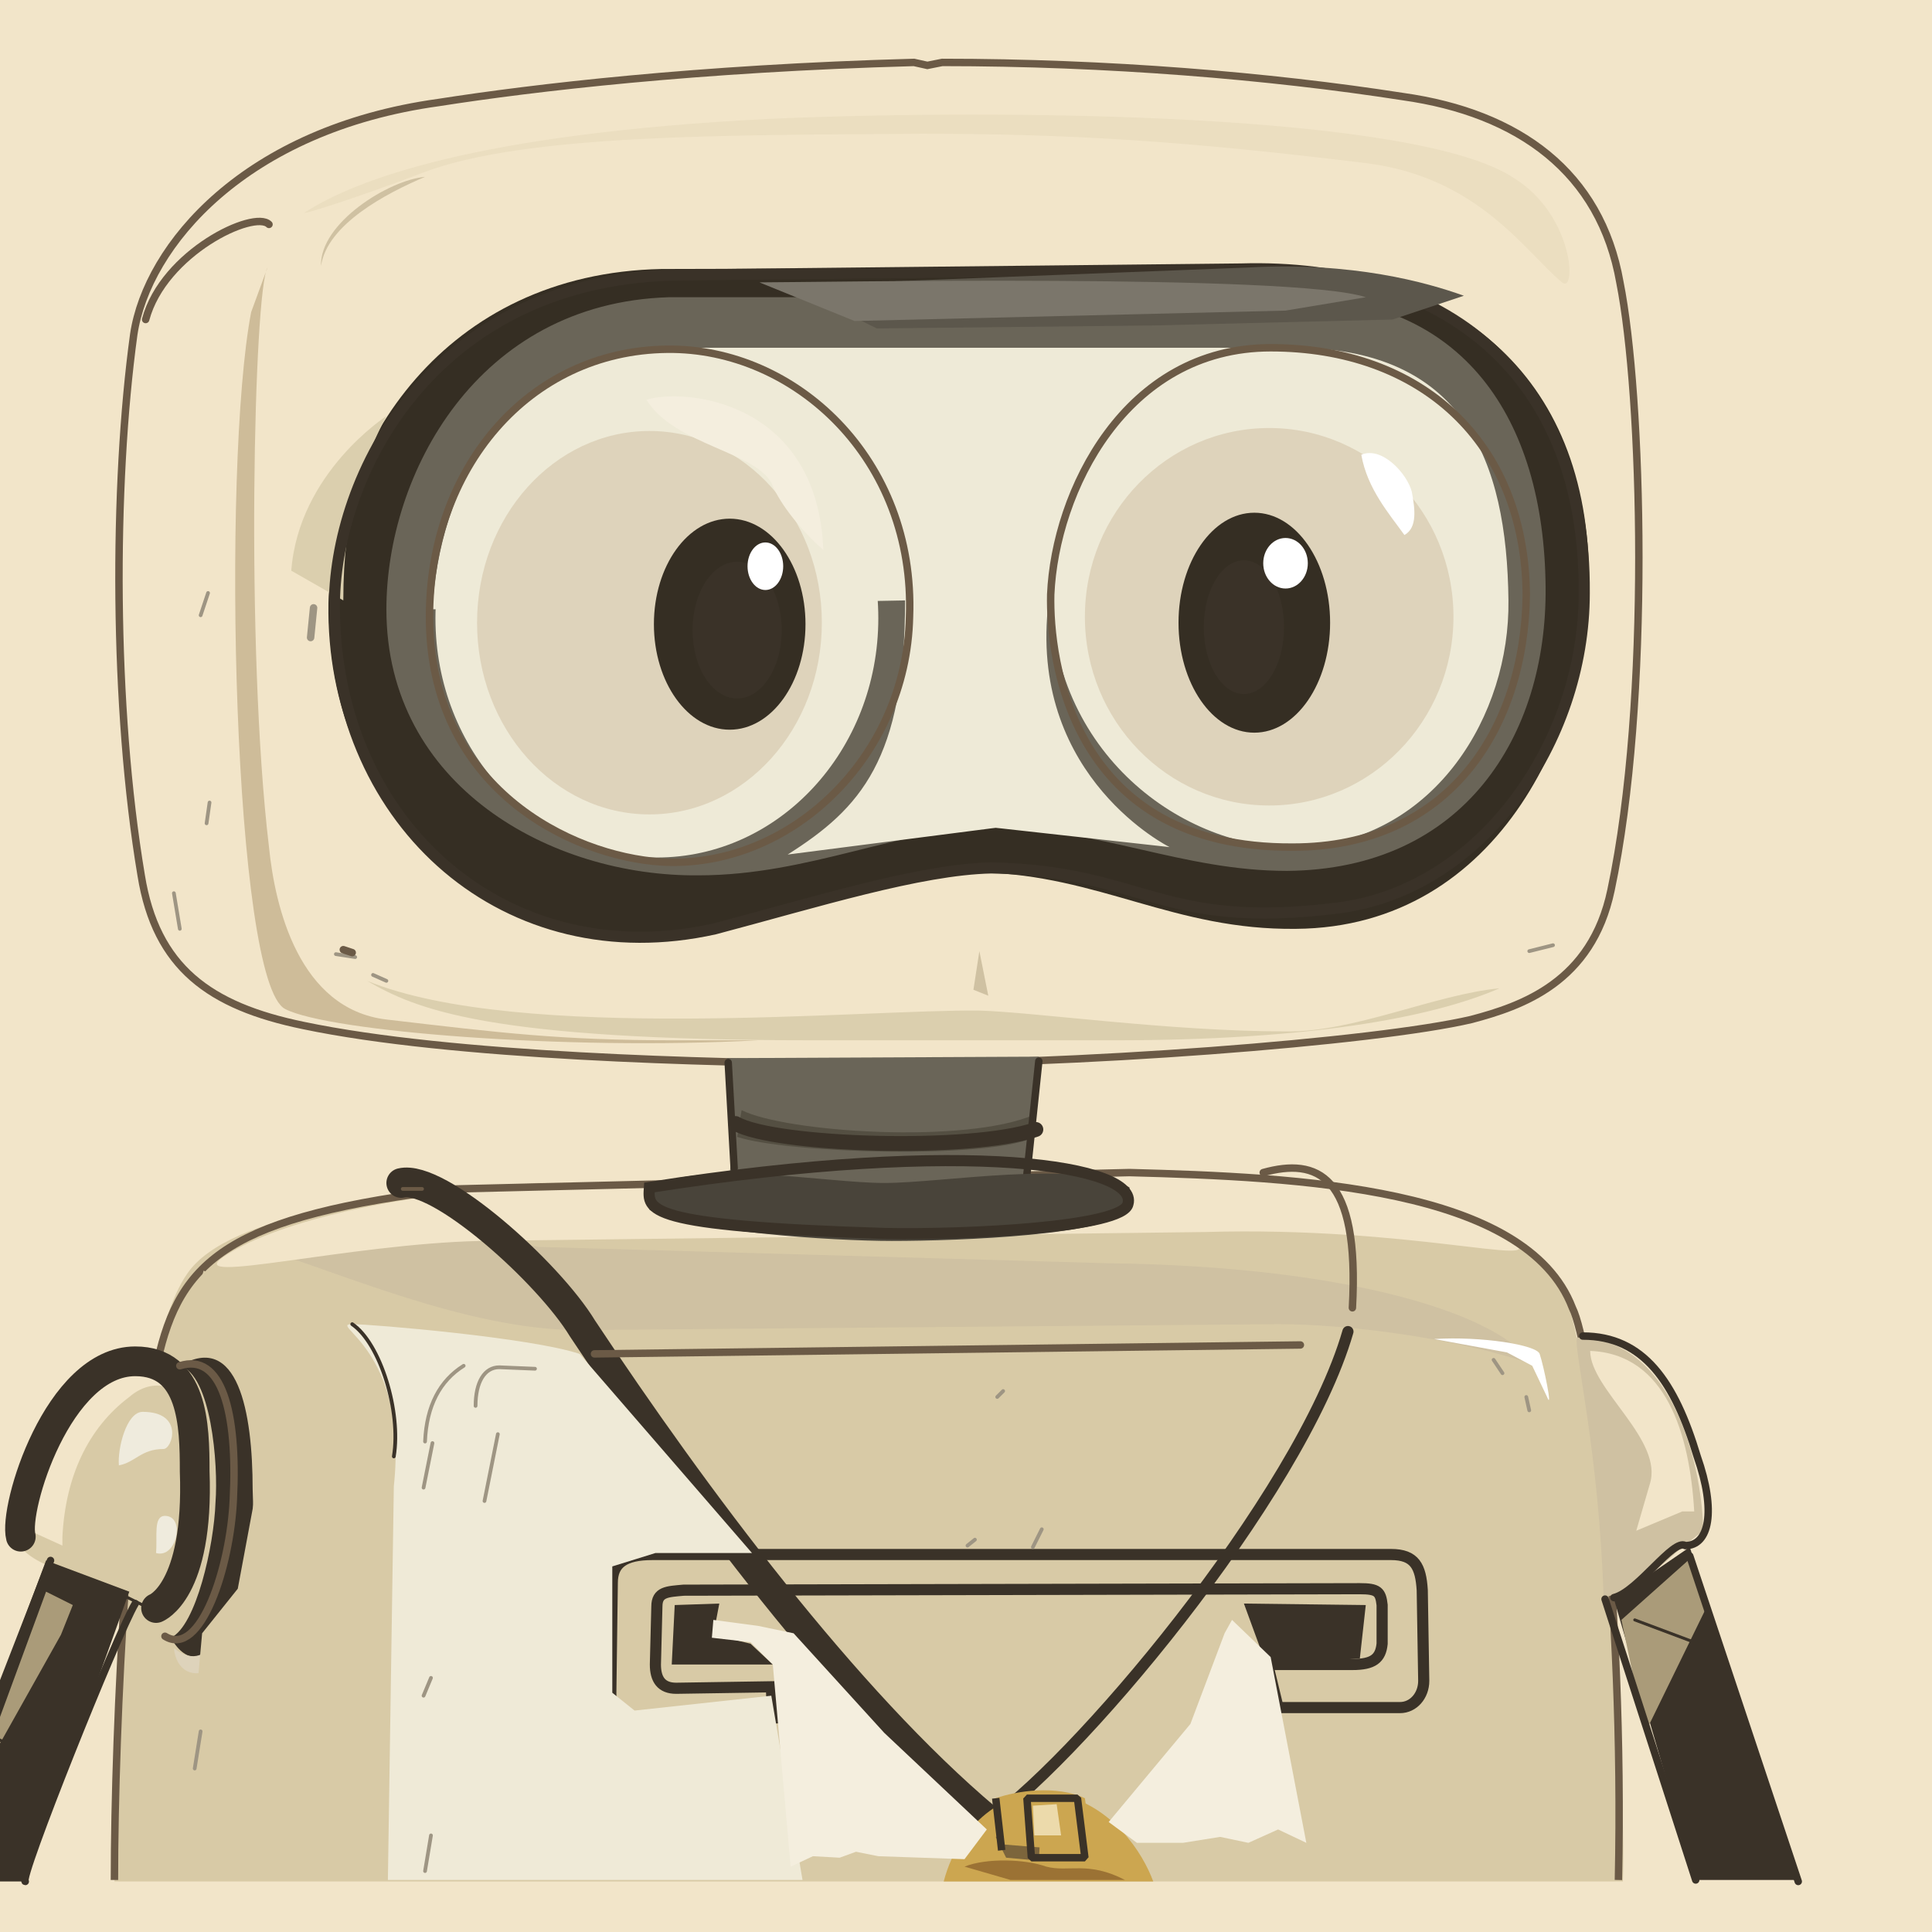
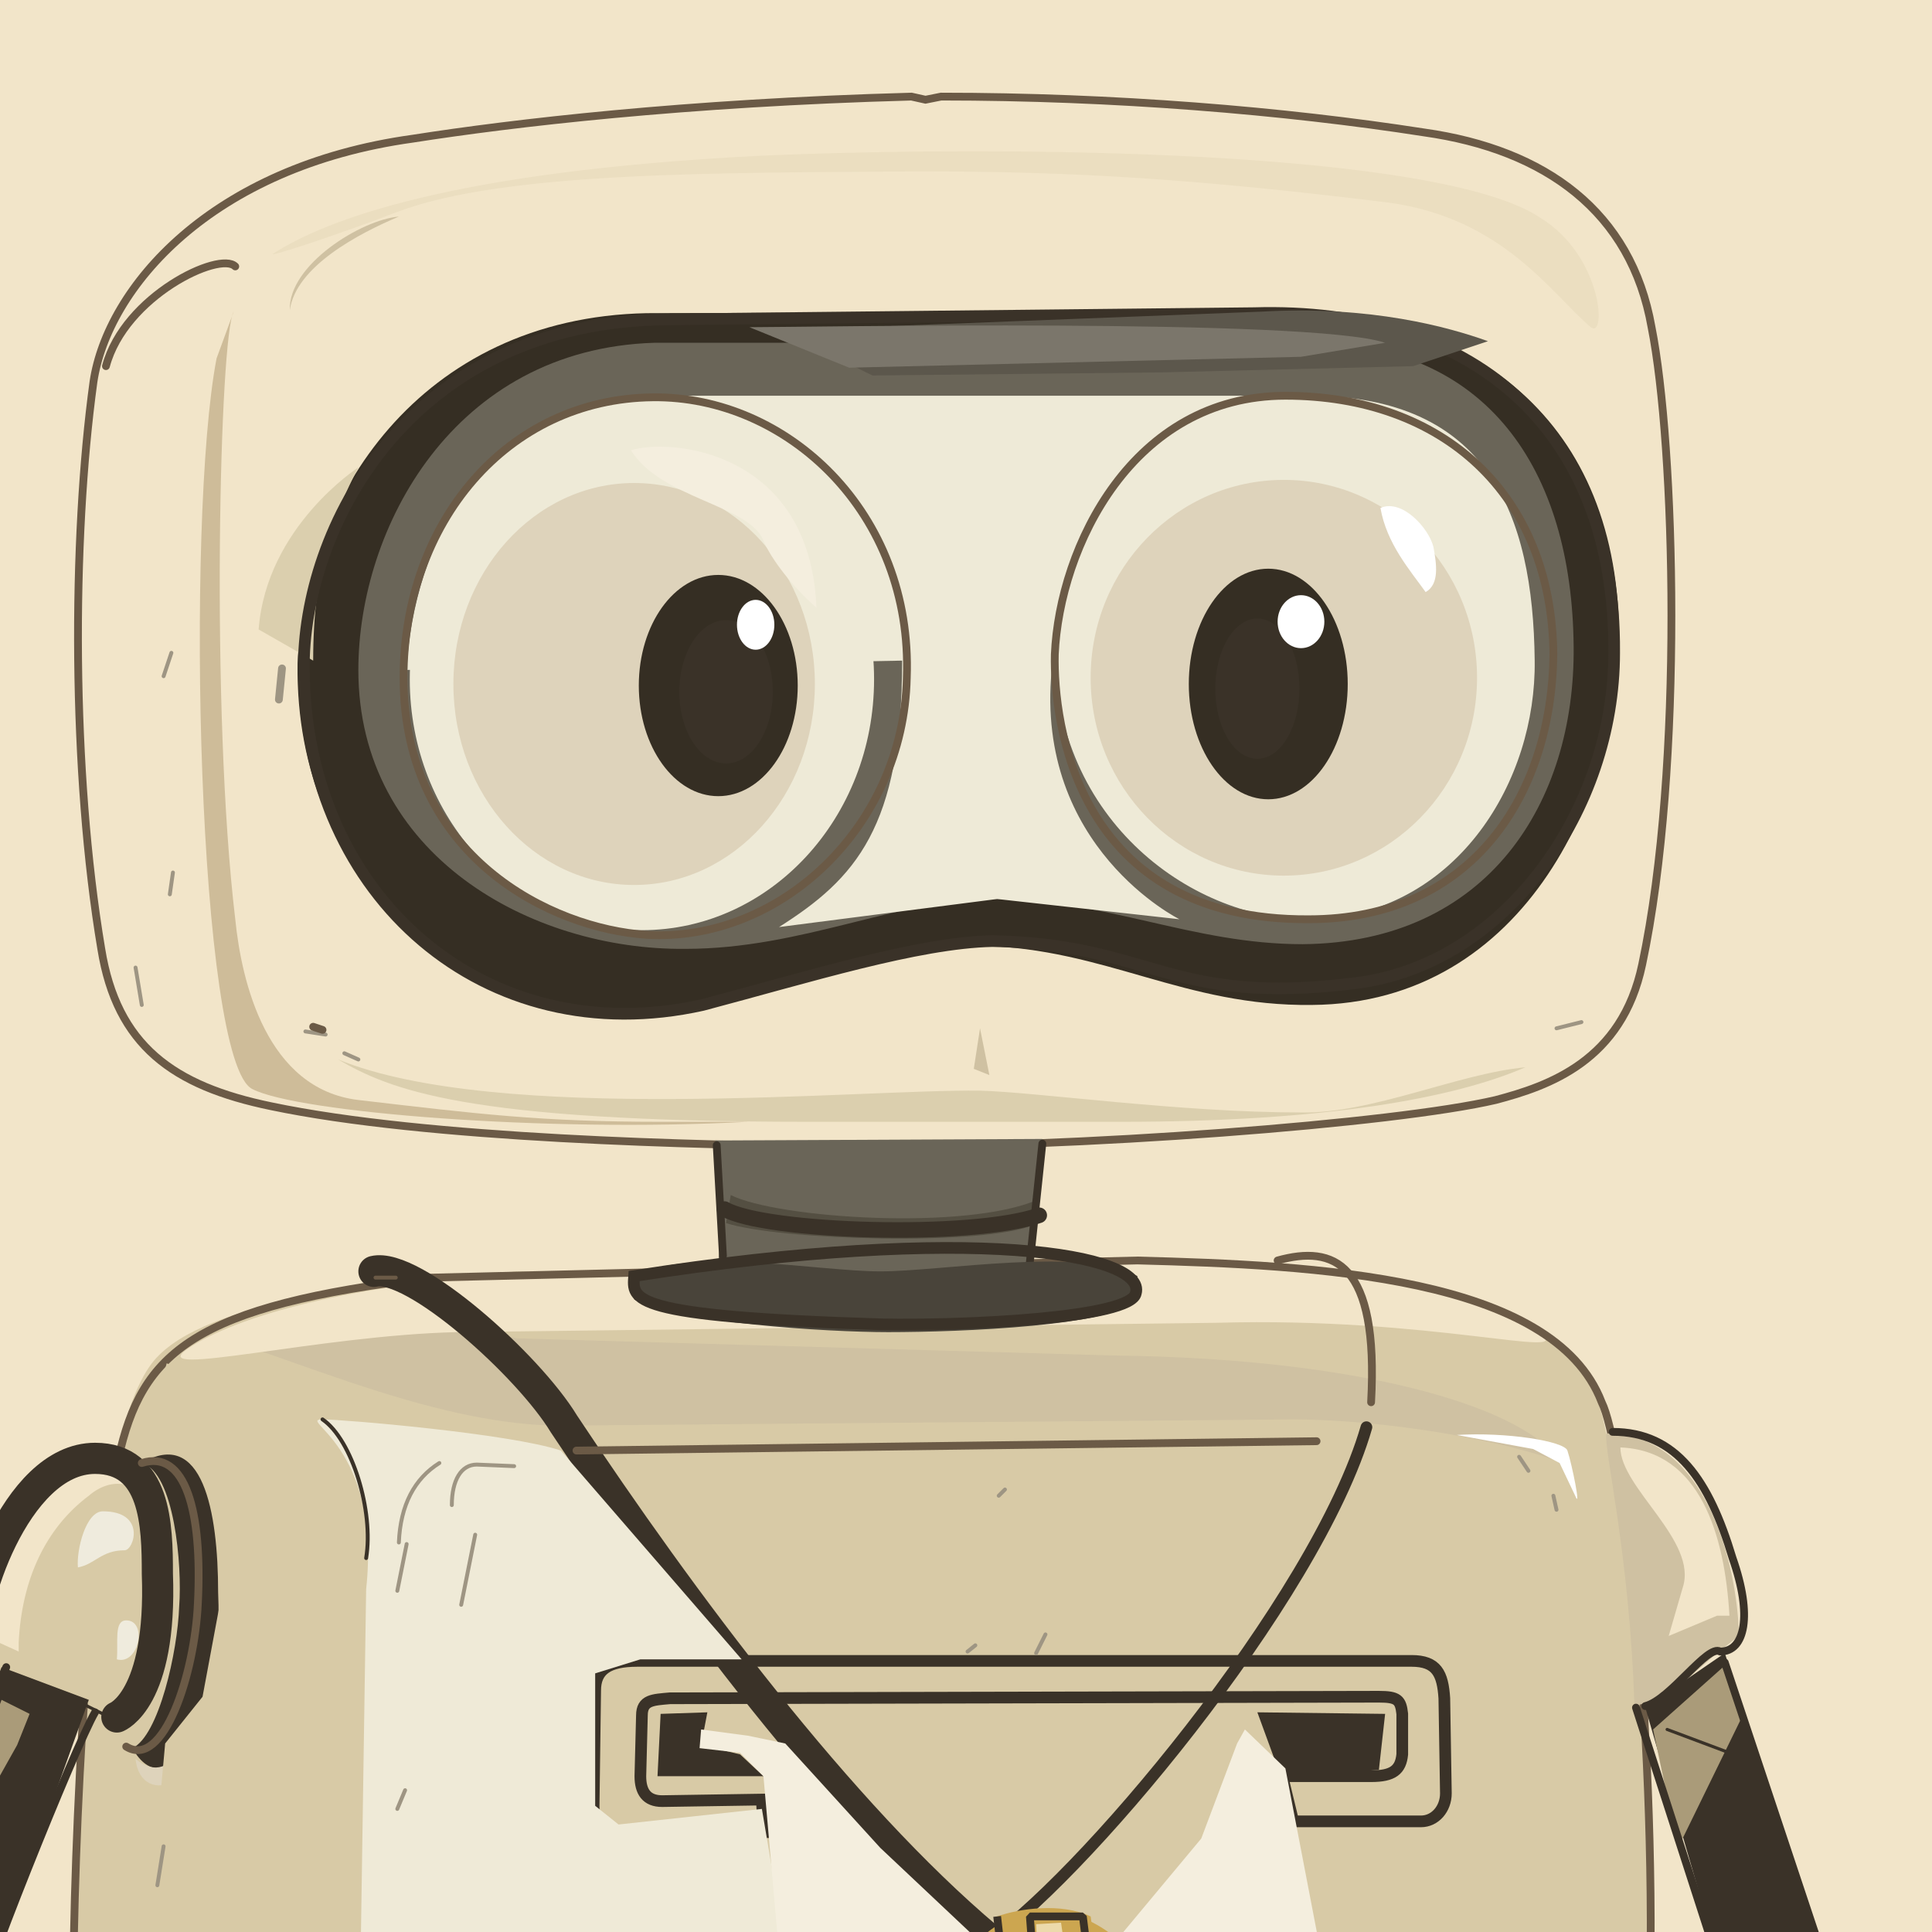
- <svg xmlns="http://www.w3.org/2000/svg" version="1.2" baseProfile="tiny-ps" width="1024" height="1024" viewBox="12 20 130 130">
+ <svg xmlns="http://www.w3.org/2000/svg" version="1.2" baseProfile="tiny-ps" width="1024" height="1024" viewBox="15 18 124 124">
  <rect y="0" width="154.8" height="154.8" fill="#F2E5C9" x="0" />
  <path d="m19.7 146.5c0-9.3 0.7-34.8 4.9-40.8 2.8-4.1 13.9-5.3 23.5-6.1l51.9-0.1c4.5 0.6 14.5 1.8 17.1 7.3 2.4 4.3 4.4 33.2 4.1 39.8h-101.5v-0.1z" fill="#D8CAA6" />
  <path d="m29.5 104c5.1 1.5 13.9 5.5 21.5 5.5l47-0.4c4.6 0 11.9 0.9 17.1 2.7-2-3.2-11.8-6.6-28.6-6.8l-38.3-1.1-9.3-1.8-9.4 1.9z" fill="#CFC1A2" />
  <path d="m27 104.6c3.2-2.2 10.8-4.2 21.1-4.8l43.3-0.7c12.5 0.3 20.3 2.8 22.5 4.5s-7-1.1-20.8-0.7l-48.8 0.6c-8.8 0.2-20 3-17.3 1.1z" fill="#F2E5C9" />
  <path d="m22.6 111.6c1.5-6.8 4.8-9.8 20.1-11.6l45.3-1.1c11.4 0.3 26.7 1 29.8 9.1 1.3 2.6 3.5 19.6 3.1 38.5" fill="none" stroke="#6B5A46" stroke-width="0.5" stroke-miterlimit="10" />
  <path d="m19.7 146.5c0-10.4 1-30.9 2.9-34.9" fill="none" stroke="#6B5A46" stroke-width="0.5" stroke-miterlimit="10" />
  <path d="m42 26.6c8.4-1.2 20.3-2.2 32.3-2.4 7.7-0.1 23.5 0.8 31.8 2.3 6.8 1.2 12.8 3.4 14.9 10.5 1.8 6.5 2.6 27.3-0.6 42.9-1.1 4.7-3.3 8-10.2 9.1-11.8 1.9-33.7 2.9-40.7 2.6-9.5-0.2-26.8-0.4-35.3-2-6.4-1.2-11.6-3.4-12.7-10.4-1.9-9.9-2-25.8-0.5-36.7 0.9-6.2 7.7-14 21-15.9z" fill="#F2E5C9" />
  <path d="m32.5 34.3c3.4-2.2 11.5-5.3 31.2-6.3 15.9-0.7 43.7-0.4 50.2 4 4 2.5 4.2 7.8 3.2 7-2.5-2.1-5.6-7-13-8-12.2-1.5-20-2-30.1-2-13 0.1-26.6 0-33.5 2.6-3.9 1.5-8.2 2.9-8 2.7z" fill="#EBDEC0" />
  <path d="m41.5 26.9c6.4-1 17.4-2.3 32-2.7l0.9 0.2 1-0.2c11.1 0 22 0.9 31 2.3 7.8 1.1 13.3 5.1 14.6 12.5 1.5 7.5 2.1 28.2-0.6 40.9-1.3 6.2-6 7.8-9.4 8.7-6.4 1.5-26.6 3.1-41.5 3-9.9-0.1-27.1-0.5-37.1-2.6-6.3-1.3-9.9-3.9-10.9-10.1-1.9-11.3-1.9-26.2-0.5-36.4 0.9-6 7.5-13.8 20.5-15.6z" fill="none" stroke="#6B5A46" stroke-width="0.5" stroke-miterlimit="10" />
  <path d="m55.9 124.6h49.7c1.6 0 2 0.8 2.1 2.4l0.1 6.1c0 1-0.7 1.8-1.6 1.8h-8.2l-0.7-2.9h5.7c1.4 0 1.9-0.4 2-1.4v-2.6c-0.1-0.9-0.3-1.1-1.5-1.1l-45.5 0.1c-1.1 0.1-1.8 0.1-1.8 1.1l-0.1 3.9c0 1 0.4 1.6 1.4 1.6l6.4-0.1 0.1 2.1-9.3 0.3c-1.1 0-1.6-0.4-1.6-2l0.1-7.4c0-1.3 0.8-1.9 2.7-1.9z" fill="none" stroke="#3A3228" stroke-width="0.75" stroke-miterlimit="10" />
  <path d="m39 99.6c2.5-0.6 9.9 6 12.2 9.8 7.5 11.3 17.7 25 27.2 33" fill="none" stroke="#3A3228" stroke-width="2" stroke-linecap="round" stroke-miterlimit="10" />
  <path d="m52 111.1 47.5-0.6" fill="none" stroke="#6B5A46" stroke-width="0.5" stroke-linecap="round" stroke-linejoin="round" stroke-miterlimit="10" />
  <path d="m60.9 91.2 0.5 4.9-0.3 2.9 11.3 1.1 8.7-1 0.6-4 0.2-4-21 0.1z" fill="#6A6558" />
  <path d="m61 91.5 0.4 7.1" fill="none" stroke="#3A3228" stroke-width="0.5" stroke-linecap="round" stroke-linejoin="round" stroke-miterlimit="10" />
  <path d="m61.9 94.7c3 1.5 15.1 2.3 19.7 0.3l-0.2 1.6c-3.3 1.4-16.4 1-19.8-0.1l0.3-1.8z" fill="#544F42" />
  <path d="m81.9 91.4-0.8 7.6" fill="none" stroke="#3A3228" stroke-width="0.5" stroke-linecap="round" stroke-linejoin="round" stroke-miterlimit="10" />
  <path d="m61.5 95.6c2.6 1.5 15.9 1.9 20.2 0.4" fill="none" stroke="#3A3228" stroke-linecap="round" stroke-linejoin="round" stroke-miterlimit="10" />
  <path d="m55.7 99.9v1.5c2.7 1.5 12.4 2.1 16.3 2.1 4.7 0 14.7-0.4 16-2.1v-1.5c-3.6-1.9-12.5-0.3-16.5-0.3s-12.1-1.6-15.8 0.3z" fill="#49443A" />
  <path d="m55.7 99.9c-0.1 1.5-0.5 2.6 15.9 3.1 5.4 0.1 16-0.4 16.3-2 0.7-2.5-10.5-4.5-32.2-1.1z" fill="none" stroke="#3A3228" stroke-width="0.75" stroke-miterlimit="10" />
  <path d="m78 142.9c6-3.8 21.5-22.2 24.7-33.3" fill="none" stroke="#3A3228" stroke-width="0.75" stroke-linecap="round" stroke-linejoin="round" stroke-miterlimit="10" />
  <path d="m57.4 128-0.2 4h6.8l-1.5-1.4-2.5-0.6 0.4-2.1-3 0.1z" fill="#3A3228" />
  <path d="m95.7 127.9 1.5 4.1 6.3-0.4 0.4-3.6-8.2-0.1z" fill="#3A3228" />
  <path d="m36.7 86c3.3 1.9 8 4 30.2 4h20.1c13 0 21.3-1.5 25.9-3.5-4.3 0.4-9.9 3-14.4 2.9-7.8 0-16.9-1.3-20.6-1.4-7.7-0.1-30.9 2.2-41.2-2z" fill="#DBCFAE" />
  <path d="m24.1 111.9c2.1 0.6 2.6 6.6 2.4 9.2-0.1 2.9-1.3 8.3-3 9.1 2.1 3.8 5.9-1.1 5.5-10 0-5.2-1-10.6-4.9-8.3z" fill="#3A3228" />
  <path d="m35.7 109.1c-1.7 0 3.8 1.6 2.8 10.9l-0.4 26.5h27.9l-2.1-12.4-9.2 1-1.5-1.2v-8.5l2.9-0.9h6.5l-11.6-13.4c-3.3-1.1-14-2-15.3-2z" fill="#EFEAD7" />
  <path d="m23.7 130.9c0.3 3.1 4.8 2.2 4.9-4.9-1.4 2.5-2.2 7-4.9 4.9z" fill="#DED3BB" />
  <path d="m13.1 123.4c-0.4-2.8 2.6-11.9 7.4-12.3 3.6-0.1 5.2 2.4 5.1 7.1-0.2 4.9-1.5 10.8-3.9 9.7-2.6-1.7-8.2-2.2-8.6-4.5z" fill="#D8CAA6" />
  <path d="m30 38c-0.9 1.5-1.5 25.6 0.1 39 0.4 4 2 10.9 7.9 11.6 7.7 0.9 11.7 1.4 19.4 1.4h5.6c-13 0.7-28.9-0.6-31.8-2.1-3.5-1.7-4.3-36.5-2.3-46.9l1.1-3z" fill="#CEBC99" />
  <path d="m20 118.6c-0.1-1.1 0.5-3.6 1.6-3.6 2.8 0 2 2.5 1.4 2.5-1.5 0-1.9 0.9-3 1.1z" fill="#EFEBDD" />
  <path d="m22.5 124.5c0.1-1.1-0.2-2.5 0.6-2.5 1.4 0 0.8 2.9-0.6 2.5z" fill="#EFEBDD" />
  <path d="m14 123c0.4-3.5 2.4-11 6.6-11.5 2.8-0.5 3.6 1.6 3.6 2.9-0.3-1.2-2-1.7-3.5-0.4-2.8 2.1-4.3 5.4-4.5 9.4v0.6l-2.2-1z" fill="#F2E5C9" />
  <path d="m15.1 125-8.1 21.6h6.7l7-19.5-5.6-2.1z" fill="#3A3228" />
  <path d="m15.1 127.1-5 13.6 6-10.7 0.8-2-1.8-0.9z" fill="#AA9B79" />
  <path d="m118.1 110c-0.2 0.9 1.5 7.7 1.8 17.5l2.1-0.6 3.2-2.8 1.4-1.1c0-3.5-1.7-13-8.5-13z" fill="#CFC1A2" />
  <path d="m119 110.9c5.1 0.2 6.7 5.6 7 10.8h-0.8l-3.1 1.3 0.9-3.1c1-3-4-6.4-4-9z" fill="#F2E5C9" />
  <path d="m120.6 127.6 5.5 18.9h6.9l-7.3-22.4-5.1 3.5z" fill="#3A3228" />
  <path d="m121.1 129 1.6 7.6 4.2-8.6-1.2-3.1-4.6 4.1z" fill="#AA9B79" />
  <path d="m15.4 125-8.4 21.6" fill="none" stroke="#3A3228" stroke-width="0.5" stroke-linecap="round" stroke-linejoin="round" stroke-miterlimit="10" />
  <path d="m11 136.6 4.7 2.3 0.7-0.8" fill="none" stroke="#3A3228" stroke-width="0.2" stroke-linecap="round" stroke-linejoin="round" stroke-miterlimit="10" />
  <path d="m21.1 127.9c-1.2 2-7.9 18.7-7.4 18.7" fill="none" stroke="#3A3228" stroke-width="0.5" stroke-linecap="round" stroke-linejoin="round" stroke-miterlimit="10" />
  <path d="m13.4 123.4c-0.5-1.9 2.5-11.8 7.7-11.8 3.9 0 4 4.3 4 7.4 0.3 8.1-2.6 9.2-2.6 9.2" fill="none" stroke="#3A3228" stroke-width="2" stroke-linecap="round" stroke-miterlimit="10" />
  <path d="m21.6 128-1-0.5" fill="none" stroke="#3A3228" stroke-width="0.2" stroke-linecap="round" stroke-linejoin="round" stroke-miterlimit="10" />
  <path d="m120 127.6 6.1 18.9" fill="none" stroke="#3A3228" stroke-width="0.5" stroke-linecap="round" stroke-linejoin="round" stroke-miterlimit="10" />
  <path d="m125.7 124.7 7.3 21.9" fill="none" stroke="#3A3228" stroke-width="0.5" stroke-linecap="round" stroke-linejoin="round" stroke-miterlimit="10" />
  <path d="m123.9 137.6 3.7-1.1 1.4 1" fill="none" stroke="#3A3228" stroke-width="0.2" stroke-linecap="round" stroke-linejoin="round" stroke-miterlimit="10" />
  <path d="m120.6 127.5c1.6-0.4 4-4 4.8-3.5 1.6 0 2.1-2.3 0.8-6-1.5-5-3.6-8.1-7.7-8.1" fill="none" stroke="#3A3228" stroke-width="0.5" stroke-linecap="round" stroke-linejoin="round" stroke-miterlimit="10" />
  <path d="m122 129 4 1.5" fill="none" stroke="#3A3228" stroke-width="0.2" stroke-linecap="round" stroke-linejoin="round" stroke-miterlimit="10" />
  <path d="m30.1 35.1c-1-1-7.1 1.9-8.3 6.4" fill="none" stroke="#6B5A46" stroke-width="0.5" stroke-linecap="round" stroke-linejoin="round" stroke-miterlimit="10" />
  <path d="m34.1 60.6c0.4-10.6 7.8-22.2 22.4-22.5l39.5-0.1c12.4-0.4 22.4 6 22.9 19.9 0.3 10.6-5.9 24.5-19.7 24.6-8.2 0.1-13.2-3.6-21.2-3.8-7.1-0.1-14.3 4.3-22.6 4.4-10.7-0.1-21.5-8.5-21.3-22.5z" fill="#352E23" />
  <path d="m38 61c0-9.1 6.1-20.6 19-21h42c11.4 0 16.9 8.1 17 19.5 0.1 10-5.5 19-17.4 19.1-7.1 0-12.6-2.9-19.9-2.9-6.1 0-12.2 3.2-19.7 3.2-9.9 0.1-21-6-21-17.9z" fill="#6A6558" />
  <path d="m31.6 58.4c0.5-6.6 6.4-10.4 6.4-10.4-1.6 3.1-2.9 6.4-2.9 12.4l-3.5-2z" fill="#DBCFAE" />
  <path d="m41.1 61c0.4-8 5-17.6 15.6-17.6h42.3c11.5 0 14.4 7.6 14.5 17 0.1 7.7-4.9 16-13.8 16.6-7.6 0.4-16.8-5.9-17-16.9l-0.2 0.9c-1.1 11.4 8.2 16 8.2 16l-11.7-1.3-14 1.8c4.9-3.1 7.9-6.4 7.9-17.1l-31.8 0.6z" fill="#EEEAD7" />
  <path d="m34.5 61c-0.1-8.9 6.6-22.4 23.4-22.5l37.6-0.4c13.7-0.4 23.2 7.1 23.1 21.8 0 10-6.9 20-16.6 21.2-12 1.5-13-2.5-23.3-2.7-4.8 0.1-11.8 2.3-18.6 4.1-13.9 3.1-25.5-6.9-25.6-21.5z" fill="none" stroke="#3A3228" stroke-width="0.75" stroke-miterlimit="10" />
  <ellipse cx="56.2" cy="61.6" rx="14.9" ry="16.1" fill="#EEEAD7" />
  <ellipse cx="55.7" cy="61.9" rx="11.6" ry="12.9" fill="#DED3BB" />
  <circle cx="98" cy="60.6" r="14.6" fill="#EEEAD7" />
  <ellipse cx="97.4" cy="61.5" rx="12.4" ry="12.7" fill="#DED3BB" />
  <ellipse cx="61.1" cy="62" rx="5.1" ry="7.1" fill="#352E23" />
  <ellipse cx="96.4" cy="61.9" rx="5.1" ry="7.4" fill="#352E23" />
  <ellipse cx="61.6" cy="62.4" rx="3" ry="4.6" fill="#3A3228" />
  <ellipse cx="95.7" cy="62.2" rx="2.7" ry="4.5" fill="#3A3228" />
  <ellipse cx="63.5" cy="58.1" rx="1.2" ry="1.6" fill="#FFFFFF" />
  <ellipse cx="98.5" cy="57.9" rx="1.5" ry="1.7" fill="#FFFFFF" />
  <path d="m40.9 61.5c0-9.9 6.6-17.9 16-18 8.6-0.1 16.7 7.4 16.3 18-0.2 9.5-8.1 17-16.7 16.5-6.1-0.4-15.6-5-15.6-16.5z" fill="none" stroke="#6B5A46" stroke-width="0.5" stroke-miterlimit="10" />
  <path d="m82.7 60c0.3-6.9 5-16.6 14.8-16.6 10.1 0 17.1 6.3 17.2 16.6-0.1 9-5.2 17-15.7 17-14.9 0.1-16.4-12.6-16.3-17z" fill="none" stroke="#6B5A46" stroke-width="0.5" stroke-miterlimit="10" />
  <path d="m103.6 50.6c0.4 2.3 1.9 4 2.9 5.4 0.9-0.5 0.7-1.8 0.5-2.9-0.3-1.2-2-3.1-3.4-2.5z" fill="#FFFFFF" />
  <path d="m55.5 46.9c2.5-0.8 11.5 0 11.9 10.1-1.5-1.3-2.9-3.1-3.4-4.3-0.9-2.3-6.6-2.7-8.5-5.8z" fill="#F4EEDE" />
  <path d="m33.6 37.9c-0.1-2.9 4.6-5.8 7-6-2.6 1.1-6.6 3.2-7 6z" fill="#CFC1A2" />
  <path d="m33.1 60.9-0.2 2" fill="none" stroke="#9E9583" stroke-width="0.5" stroke-linecap="round" stroke-linejoin="round" stroke-miterlimit="10" />
  <path d="m34.6 84.2 1.3 0.2" fill="none" stroke="#9E9583" stroke-width="0.25" stroke-linecap="round" stroke-linejoin="round" stroke-miterlimit="10" />
  <path d="m35.1 83.9 0.6 0.2" fill="none" stroke="#6B5A46" stroke-width="0.5" stroke-linecap="round" stroke-linejoin="round" stroke-miterlimit="10" />
  <path d="m37.1 85.6 0.9 0.4m76.9-2 1.6-0.4" fill="none" stroke="#9E9583" stroke-width="0.25" stroke-linecap="round" stroke-linejoin="round" stroke-miterlimit="10" />
  <path d="m77.5 86.6 0.4-2.6 0.6 3-1-0.4z" fill="#CFC1A2" />
  <path d="m75.5 146.6h14.1c-0.7-1.9-2.7-5.1-6.4-5.9-3.1-0.6-6.6 1.7-7.7 5.9z" fill="#CCA650" />
  <path d="m80 142.5 4.2-0.6 0.3 1.7-2.6 0.4-1.8-0.6-0.1-0.9z" fill="#ECDAAB" />
  <path d="m76.9 145.6c1.5-0.6 4.1-0.5 5.5 0 1.5 0.4 2.8-0.4 5.3 0.9h-7.7l-3.1-0.9z" fill="#9B7234" />
  <path d="m64 132 1.2 13.6 1.5-0.7 1.8 0.1 1.1-0.4 1.5 0.3 5.8 0.2 1.5-2-6.9-6.5-6.1-6.7-2.4-0.5-3-0.4-0.1 1.2 2.6 0.3 1.5 1.5z" fill="#F4EEDE" />
  <path d="m94.9 129 2.6 2.5 2.4 12.5-1.9-0.9-2 0.9-1.9-0.4-2.5 0.4h-3.1l-1.9-1.4 5.5-6.6 2.3-6.1 0.5-0.9z" fill="#F4EEDE" />
  <path d="m79 143.6 0.7 1.4 2.2 0.2 0.1-1.7-0.9-0.5-2.1 0.6z" fill="#7C653C" />
  <path d="m79 141 0.4 3.1 6.1 0.5-0.5-3.6c-1.9-0.9-4.6-0.5-6 0z" fill="#CCA650" />
  <path d="m81.5 141.5 1.6-0.1 0.3 2.1h-1.8l-0.1-2z" fill="#ECDAAB" />
  <path d="m81.4 145-0.3-4h3.4l0.5 4h-3.6z" fill="none" stroke="#3A3228" stroke-width="0.5" stroke-linejoin="bevel" stroke-miterlimit="10" />
  <path d="m79 141 0.4 3.5" fill="none" stroke="#3A3228" stroke-width="0.5" stroke-linejoin="bevel" stroke-miterlimit="10" />
  <path d="m65.1 39.2 5.9 2.9 18.6-0.2 16.1-0.4 4.8-1.6c-2.5-0.9-7.5-2.3-14.5-1.9l-30.9 1.2z" fill="#5C574C" />
  <path d="m63.1 39 6.4 2.6 29-0.7 5.4-0.9c-4.8-1.6-37.3-1-40.8-1z" fill="#7B766B" />
  <path d="m39.1 100h1.3" fill="none" stroke="#6B5A46" stroke-width="0.25" stroke-linecap="round" stroke-linejoin="round" stroke-miterlimit="10" />
  <path d="m97 98.9c3.6-1 6.5 0.1 6 9.1" fill="none" stroke="#6B5A46" stroke-width="0.5" stroke-linecap="round" stroke-linejoin="round" stroke-miterlimit="10" />
  <path d="m41.1 117.1-0.6 3m0.5 12.8-0.5 1.2m0.5 9.4-0.4 2.4m4.9-29.4-0.9 4.5m34.9-7.4-0.4 0.4m-1.5 9.6-0.5 0.4m5-1.1-0.6 1.2m31-12.6 0.6 0.9" fill="none" stroke="#9E9583" stroke-width="0.25" stroke-linecap="round" stroke-linejoin="round" stroke-miterlimit="10" />
  <path d="m35.1 109.4c-0.7 0.5 3.9 2.5 3.3 7.7l-1.5 29.4h-12.8l1.5-16.6 2.4-3 1.1-5.9c0.4-7.9 0-11.9-5-9.9l1.6-5.6 9.4 3.9z" fill="#D8CAA6" />
  <path d="m24.1 111.9c2.8-0.9 3.9 3.1 3.6 9-0.2 4.5-2.2 10.7-4.6 9.2" fill="none" stroke="#6B5A46" stroke-width="0.5" stroke-linecap="round" stroke-linejoin="round" stroke-miterlimit="10" />
  <path d="m25.5 136.5-0.4 2.5m-1.4-58.9 0.4 2.4m2-8.5-0.2 1.4m0.1-15.5-0.5 1.5" fill="none" stroke="#9E9583" stroke-width="0.25" stroke-linecap="round" stroke-linejoin="round" stroke-miterlimit="10" />
  <path d="m35.7 109.1c1.9 1.3 3.3 5.9 2.8 8.9" fill="none" stroke="#3A3228" stroke-width="0.25" stroke-linecap="round" stroke-linejoin="round" stroke-miterlimit="10" />
  <path d="m40.6 117c0.1-2.4 1-4.1 2.6-5.1m0.8 2.7c0-1.6 0.6-2.6 1.6-2.6l2.4 0.1" fill="none" stroke="#9E9583" stroke-width="0.25" stroke-linecap="round" stroke-linejoin="round" stroke-miterlimit="10" />
  <path d="m108.5 110.1 4.9 0.9 1.7 0.9 1 2.1c0.4 1-0.2-2-0.5-2.9-0.2-0.6-3.9-1.2-7.1-1z" fill="#FFFFFF" />
  <path d="m114.7 114 0.2 0.9" fill="none" stroke="#9E9583" stroke-width="0.25" stroke-linecap="round" stroke-linejoin="round" stroke-miterlimit="10" />
</svg>
